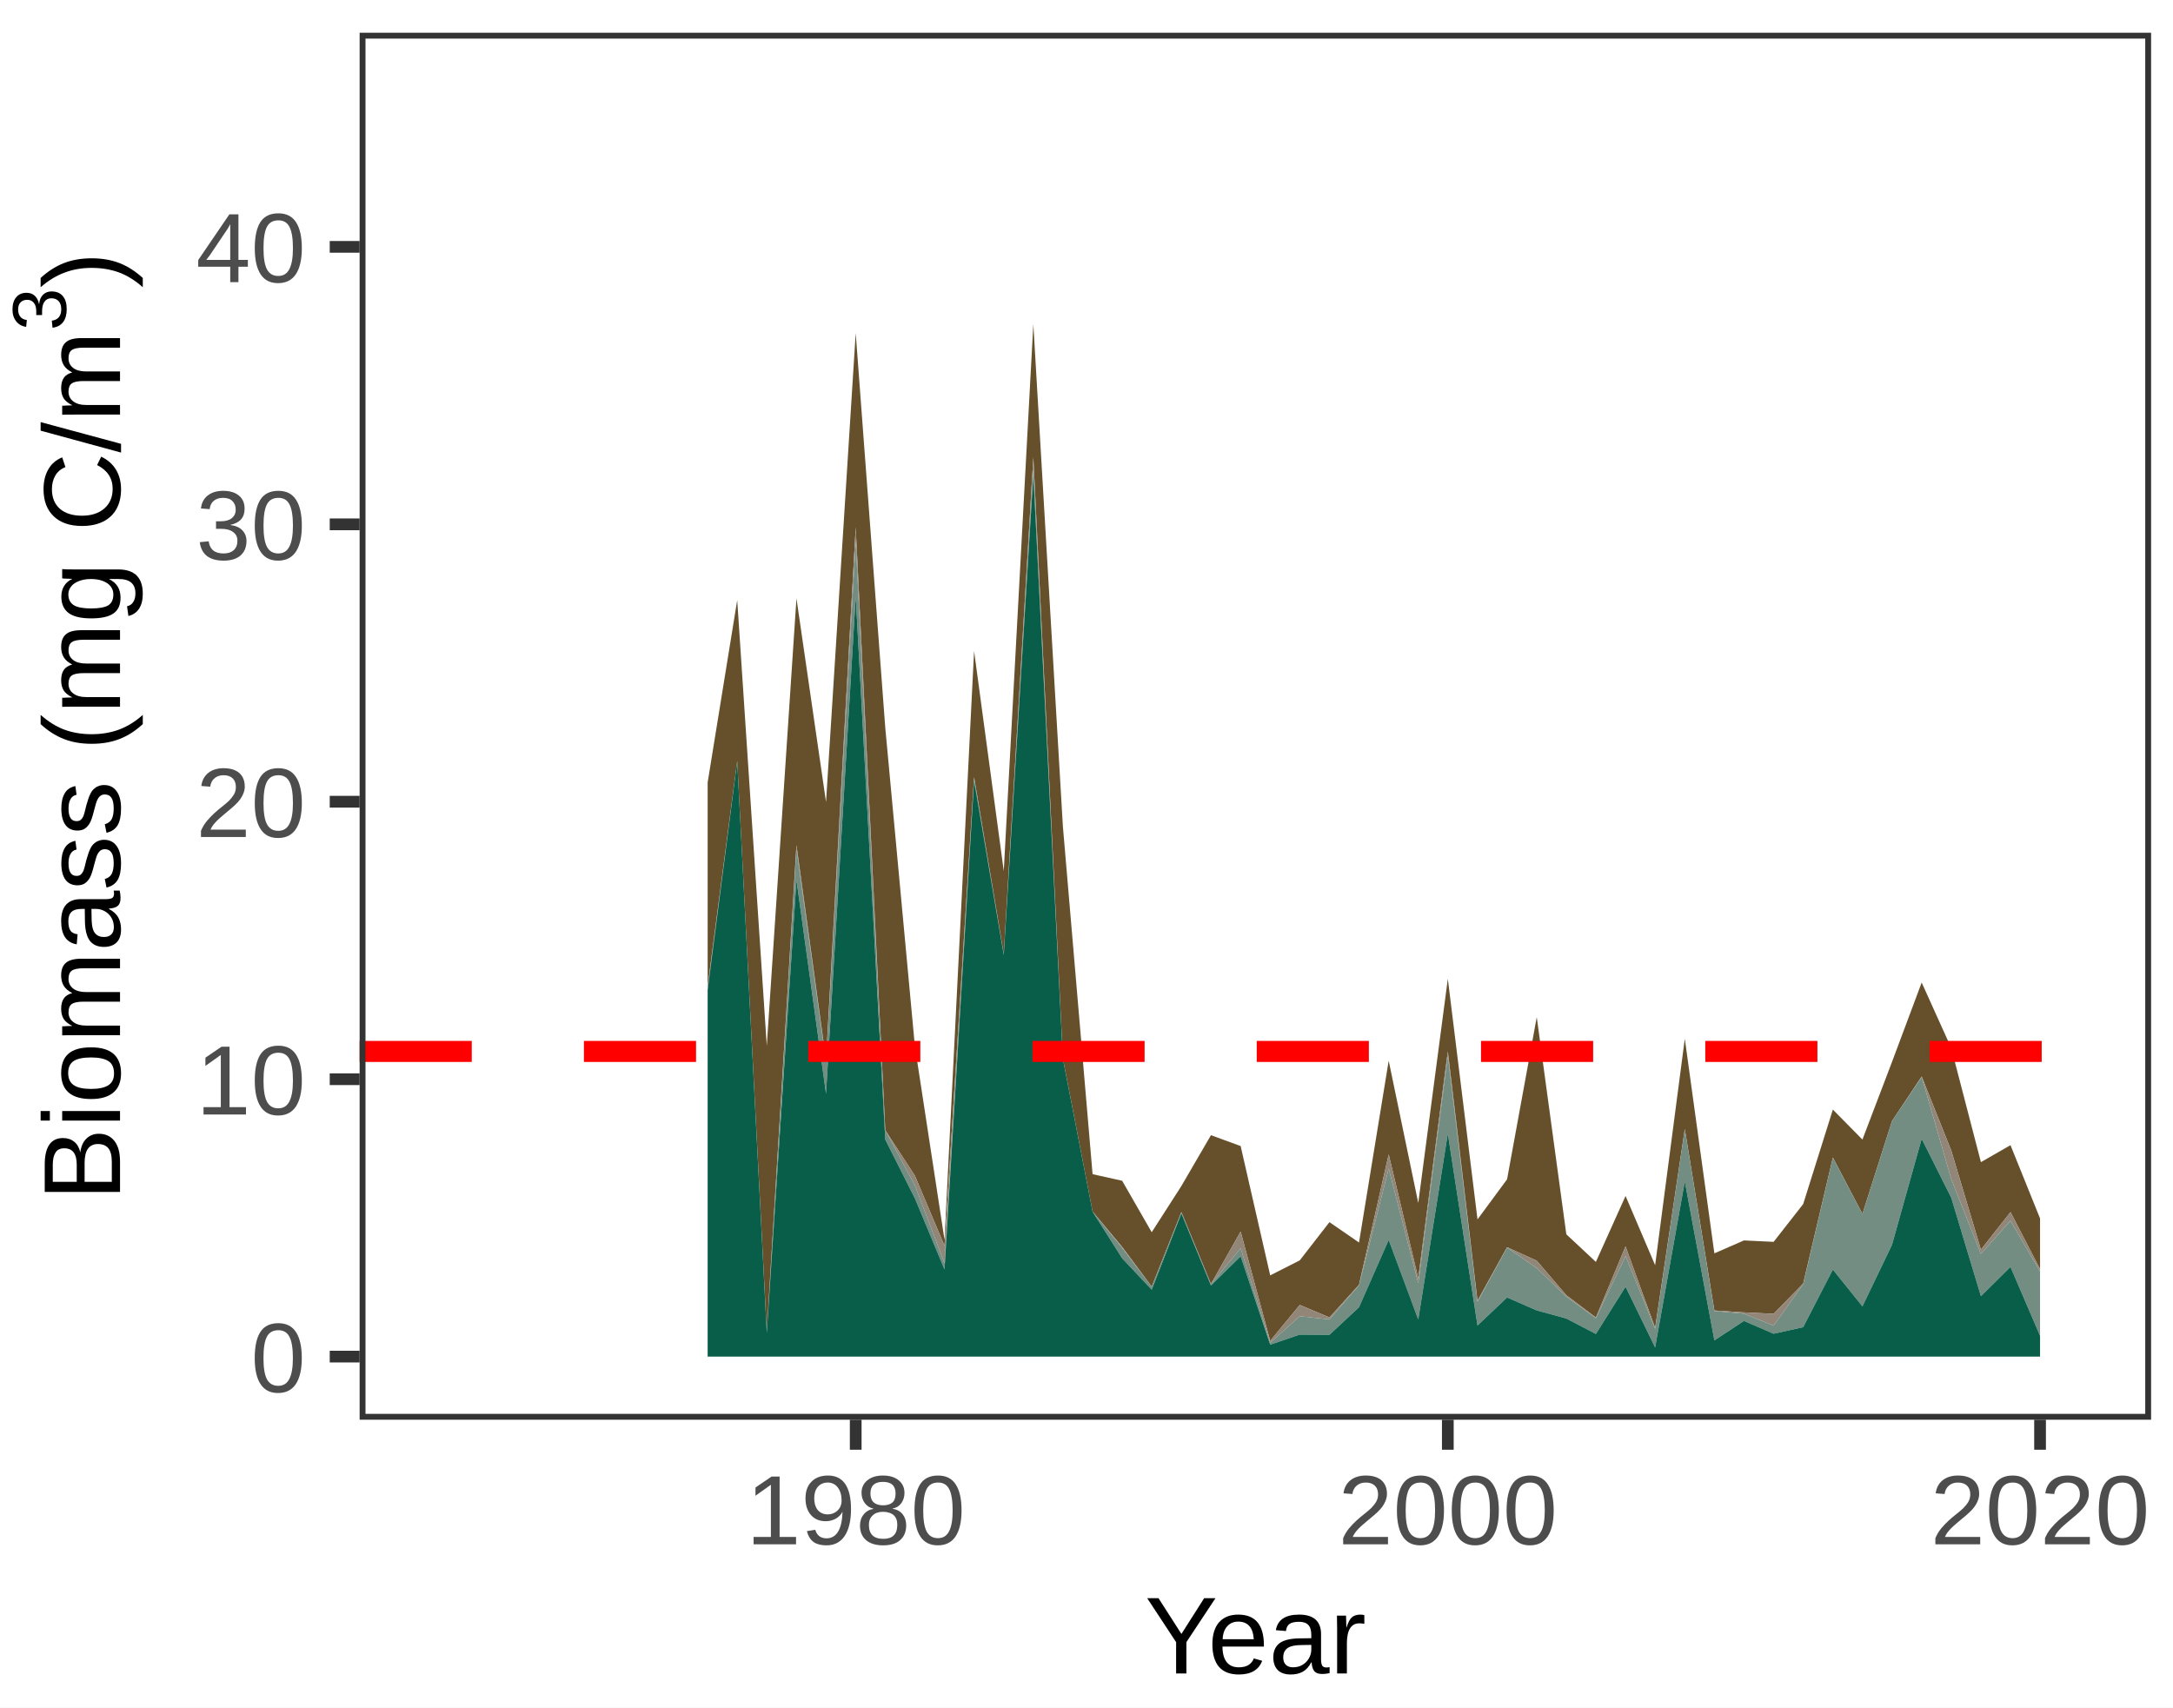
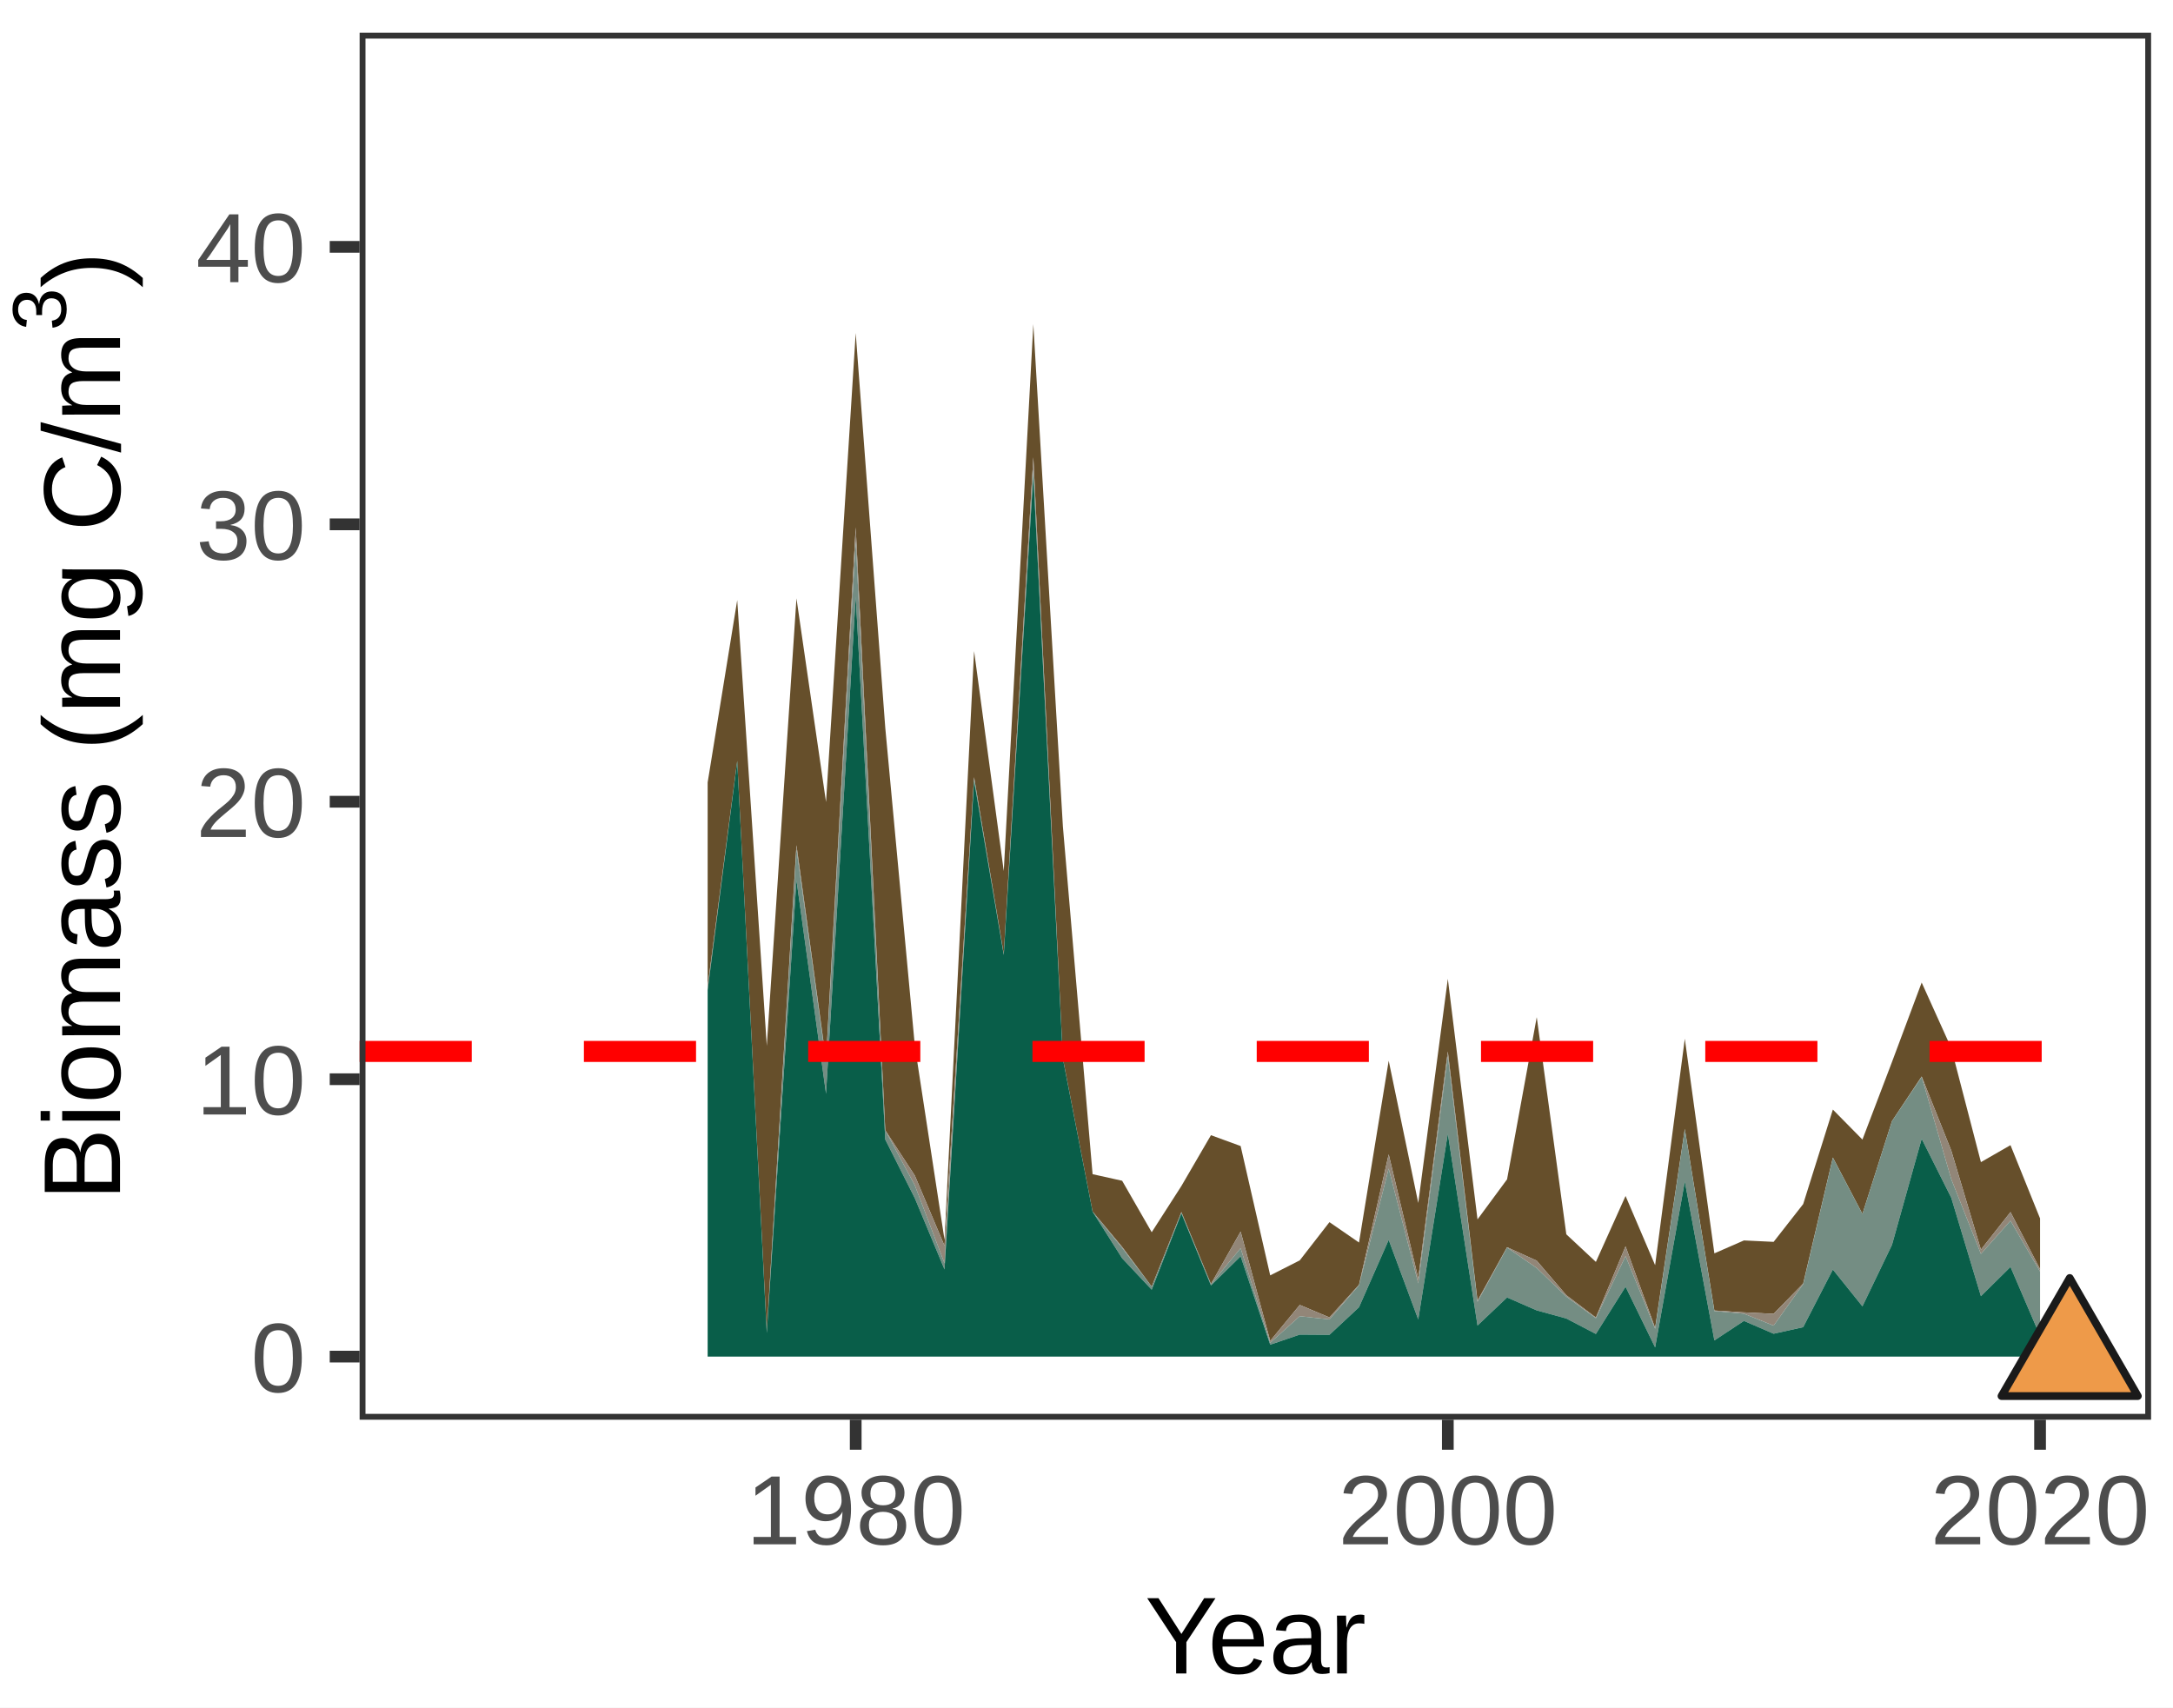
<svg xmlns="http://www.w3.org/2000/svg" class="svglite" width="198.43pt" height="155.91pt" viewBox="0 0 198.43 155.91">
  <defs>
    <style type="text/css">
    .svglite line, .svglite polyline, .svglite polygon, .svglite path, .svglite rect, .svglite circle {
      fill: none;
      stroke: #000000;
      stroke-linecap: round;
      stroke-linejoin: round;
      stroke-miterlimit: 10.00;
    }
  </style>
  </defs>
  <rect width="100%" height="100%" style="stroke: none; fill: #FFFFFF;" />
  <defs>
    <clipPath id="cpMC4wMHwxOTguNDN8MC4wMHwxNTUuOTE=">
      <rect x="0.00" y="0.00" width="198.43" height="155.91" />
    </clipPath>
  </defs>
  <g clip-path="url(#cpMC4wMHwxOTguNDN8MC4wMHwxNTUuOTE=)">
    <rect x="0.00" y="0.00" width="198.43" height="155.91" style="stroke-width: 1.07; stroke: #FFFFFF; fill: #FFFFFF;" />
  </g>
  <defs>
    <clipPath id="cpMzIuODR8MTk2LjQzfDIuOTl8MTI5LjY0">
      <rect x="32.84" y="2.99" width="163.59" height="126.65" />
    </clipPath>
  </defs>
  <g clip-path="url(#cpMzIuODR8MTk2LjQzfDIuOTl8MTI5LjY0)">
    <rect x="32.84" y="2.99" width="163.59" height="126.65" style="stroke-width: 1.07; stroke: none; fill: #FFFFFF;" />
    <polygon points="64.62,71.45 67.32,54.80 70.02,95.51 72.73,54.64 75.43,73.24 78.14,30.41 80.84,66.46 83.54,95.50 86.25,113.21 88.95,59.45 91.66,79.54 94.36,29.60 97.06,75.48 99.77,107.22 102.47,107.82 105.17,112.52 107.88,108.30 110.58,103.66 113.29,104.65 115.99,116.46 118.69,115.09 121.40,111.60 124.10,113.46 126.81,96.86 129.51,109.85 132.21,89.38 134.92,111.35 137.62,107.69 140.33,92.88 143.03,112.71 145.73,115.23 148.44,109.21 151.14,115.53 153.85,94.85 156.55,114.45 159.25,113.27 161.96,113.40 164.66,109.95 167.37,101.32 170.07,104.06 172.77,96.97 175.48,89.72 178.18,95.70 180.89,106.12 183.59,104.57 186.29,111.26 186.29,115.89 183.59,110.68 180.89,114.11 178.18,105.06 175.48,98.30 172.77,102.37 170.07,110.85 167.37,105.70 164.66,117.21 161.96,119.97 159.25,119.84 156.55,119.67 153.85,103.09 151.14,121.26 148.44,113.81 145.73,120.31 143.03,118.27 140.33,115.12 137.62,113.89 134.92,118.77 132.21,96.02 129.51,116.72 126.81,105.41 124.10,117.32 121.40,120.30 118.69,119.16 115.99,122.44 113.29,112.46 110.58,117.25 107.88,110.68 105.17,117.49 102.47,113.86 99.77,110.63 97.06,96.67 94.36,41.76 91.66,87.11 88.95,70.97 86.25,113.76 83.54,107.35 80.84,103.21 78.14,48.15 75.43,96.80 72.73,77.18 70.02,121.61 67.32,69.49 64.62,90.07 " style="stroke-width: 0.00; stroke: none; fill: #664F2B;" />
    <polyline points="64.62,71.45 67.32,54.80 70.02,95.51 72.73,54.64 75.43,73.24 78.14,30.41 80.84,66.46 83.54,95.50 86.25,113.21 88.95,59.45 91.66,79.54 94.36,29.60 97.06,75.48 99.77,107.22 102.47,107.82 105.17,112.52 107.88,108.30 110.58,103.66 113.29,104.65 115.99,116.46 118.69,115.09 121.40,111.60 124.10,113.46 126.81,96.86 129.51,109.85 132.21,89.38 134.92,111.35 137.62,107.69 140.33,92.88 143.03,112.71 145.73,115.23 148.44,109.21 151.14,115.53 153.85,94.85 156.55,114.45 159.25,113.27 161.96,113.40 164.66,109.95 167.37,101.32 170.07,104.06 172.77,96.97 175.48,89.72 178.18,95.70 180.89,106.12 183.59,104.57 186.29,111.26 " style="stroke-width: 1.07; stroke: none;" />
    <polygon points="64.62,90.07 67.32,69.49 70.02,121.61 72.73,77.18 75.43,96.80 78.14,48.15 80.84,103.21 83.54,107.35 86.25,113.76 88.95,70.97 91.66,87.11 94.36,41.76 97.06,96.67 99.77,110.63 102.47,113.86 105.17,117.49 107.88,110.68 110.58,117.25 113.29,112.46 115.99,122.44 118.69,119.16 121.40,120.30 124.10,117.32 126.81,105.41 129.51,116.72 132.21,96.02 134.92,118.77 137.62,113.89 140.33,115.12 143.03,118.27 145.73,120.31 148.44,113.81 151.14,121.26 153.85,103.09 156.55,119.67 159.25,119.84 161.96,119.97 164.66,117.21 167.37,105.70 170.07,110.85 172.77,102.37 175.48,98.30 178.18,105.06 180.89,114.11 183.59,110.68 186.29,115.89 186.29,116.11 183.59,111.47 180.89,114.50 178.18,107.67 175.48,98.34 172.77,102.37 170.07,110.85 167.37,105.71 164.66,117.26 161.96,121.05 159.25,119.96 156.55,119.72 153.85,103.11 151.14,121.33 148.44,114.70 145.73,120.37 143.03,118.40 140.33,115.79 137.62,113.92 134.92,118.87 132.21,96.42 129.51,117.18 126.81,106.71 124.10,117.36 121.40,120.48 118.69,120.19 115.99,122.61 113.29,113.98 110.58,117.26 107.88,110.71 105.17,117.49 102.47,113.95 99.77,110.63 97.06,96.68 94.36,42.85 91.66,87.13 88.95,71.06 86.25,115.36 83.54,108.24 80.84,103.22 78.14,49.43 75.43,96.97 72.73,77.52 70.02,121.61 67.32,69.49 64.62,90.41 " style="stroke-width: 0.00; stroke: none; fill: #928678;" />
    <polyline points="64.62,90.07 67.32,69.49 70.02,121.61 72.73,77.18 75.43,96.80 78.14,48.15 80.84,103.21 83.54,107.35 86.25,113.76 88.95,70.97 91.66,87.11 94.36,41.76 97.06,96.67 99.77,110.63 102.47,113.86 105.17,117.49 107.88,110.68 110.58,117.25 113.29,112.46 115.99,122.44 118.69,119.16 121.40,120.30 124.10,117.32 126.81,105.41 129.51,116.72 132.21,96.02 134.92,118.77 137.62,113.89 140.33,115.12 143.03,118.27 145.73,120.31 148.44,113.81 151.14,121.26 153.85,103.09 156.55,119.67 159.25,119.84 161.96,119.97 164.66,117.21 167.37,105.70 170.07,110.85 172.77,102.37 175.48,98.30 178.18,105.06 180.89,114.11 183.59,110.68 186.29,115.89 " style="stroke-width: 1.07; stroke: none;" />
    <polygon points="64.62,90.41 67.32,69.49 70.02,121.61 72.73,77.52 75.43,96.97 78.14,49.43 80.84,103.22 83.54,108.24 86.25,115.36 88.95,71.06 91.66,87.13 94.36,42.85 97.06,96.68 99.77,110.63 102.47,113.95 105.17,117.49 107.88,110.71 110.58,117.26 113.29,113.98 115.99,122.61 118.69,120.19 121.40,120.48 124.10,117.36 126.81,106.71 129.51,117.18 132.21,96.42 134.92,118.87 137.62,113.92 140.33,115.79 143.03,118.40 145.73,120.37 148.44,114.70 151.14,121.33 153.85,103.11 156.55,119.72 159.25,119.96 161.96,121.05 164.66,117.26 167.37,105.71 170.07,110.85 172.77,102.37 175.48,98.34 178.18,107.67 180.89,114.50 183.59,111.47 186.29,116.11 186.29,121.98 183.59,115.69 180.89,118.36 178.18,109.37 175.48,103.99 172.77,113.67 170.07,119.29 167.37,115.93 164.66,121.19 161.96,121.79 159.25,120.62 156.55,122.40 153.85,107.89 151.14,123.04 148.44,117.50 145.73,121.81 143.03,120.40 140.33,119.66 137.62,118.48 134.92,121.04 132.21,103.52 129.51,120.49 126.81,113.22 124.10,119.37 121.40,121.89 118.69,121.87 115.99,122.79 113.29,114.72 110.58,117.38 107.88,110.80 105.17,117.77 102.47,114.90 99.77,110.64 97.06,96.69 94.36,43.34 91.66,87.20 88.95,71.29 86.25,115.92 83.54,109.42 80.84,104.06 78.14,54.49 75.43,99.88 72.73,80.38 70.02,121.72 67.32,69.51 64.62,90.41 " style="stroke-width: 0.00; stroke: none; fill: #748D83;" />
    <polyline points="64.62,90.41 67.32,69.49 70.02,121.61 72.73,77.52 75.43,96.97 78.14,49.43 80.84,103.22 83.54,108.24 86.25,115.36 88.95,71.06 91.66,87.13 94.36,42.85 97.06,96.68 99.77,110.63 102.47,113.95 105.17,117.49 107.88,110.71 110.58,117.26 113.29,113.98 115.99,122.61 118.69,120.19 121.40,120.48 124.10,117.36 126.81,106.71 129.51,117.18 132.21,96.42 134.92,118.87 137.62,113.92 140.33,115.79 143.03,118.40 145.73,120.37 148.44,114.70 151.14,121.33 153.85,103.11 156.55,119.72 159.25,119.96 161.96,121.05 164.66,117.26 167.37,105.71 170.07,110.85 172.77,102.37 175.48,98.34 178.18,107.67 180.89,114.50 183.59,111.47 186.29,116.11 " style="stroke-width: 1.07; stroke: none;" />
    <polygon points="64.62,90.41 67.32,69.51 70.02,121.72 72.73,80.38 75.43,99.88 78.14,54.49 80.84,104.06 83.54,109.42 86.25,115.92 88.95,71.29 91.66,87.20 94.36,43.34 97.06,96.69 99.77,110.64 102.47,114.90 105.17,117.77 107.88,110.80 110.58,117.38 113.29,114.72 115.99,122.79 118.69,121.87 121.40,121.89 124.10,119.37 126.81,113.22 129.51,120.49 132.21,103.52 134.92,121.04 137.62,118.48 140.33,119.66 143.03,120.40 145.73,121.81 148.44,117.50 151.14,123.04 153.85,107.89 156.55,122.40 159.25,120.62 161.96,121.79 164.66,121.19 167.37,115.93 170.07,119.29 172.77,113.67 175.48,103.99 178.18,109.37 180.89,118.36 183.59,115.69 186.29,121.98 186.29,123.88 183.59,123.88 180.89,123.88 178.18,123.88 175.48,123.88 172.77,123.88 170.07,123.88 167.37,123.88 164.66,123.88 161.96,123.88 159.25,123.88 156.55,123.88 153.85,123.88 151.14,123.88 148.44,123.88 145.73,123.88 143.03,123.88 140.33,123.88 137.62,123.88 134.92,123.88 132.21,123.88 129.51,123.88 126.81,123.88 124.10,123.88 121.40,123.88 118.69,123.88 115.99,123.88 113.29,123.88 110.58,123.88 107.88,123.88 105.17,123.88 102.47,123.88 99.77,123.88 97.06,123.88 94.36,123.88 91.66,123.88 88.95,123.88 86.25,123.88 83.54,123.88 80.84,123.88 78.14,123.88 75.43,123.88 72.73,123.88 70.02,123.88 67.32,123.88 64.62,123.88 " style="stroke-width: 0.00; stroke: none; fill: #095E49;" />
    <polyline points="64.62,90.41 67.32,69.51 70.02,121.72 72.73,80.38 75.43,99.88 78.14,54.49 80.84,104.06 83.54,109.42 86.25,115.92 88.95,71.29 91.66,87.20 94.36,43.34 97.06,96.69 99.77,110.64 102.47,114.90 105.17,117.77 107.88,110.80 110.58,117.38 113.29,114.72 115.99,122.79 118.69,121.87 121.40,121.89 124.10,119.37 126.81,113.22 129.51,120.49 132.21,103.52 134.92,121.04 137.62,118.48 140.33,119.66 143.03,120.40 145.73,121.81 148.44,117.50 151.14,123.04 153.85,107.89 156.55,122.40 159.25,120.62 161.96,121.79 164.66,121.19 167.37,115.93 170.07,119.29 172.77,113.67 175.48,103.99 178.18,109.37 180.89,118.36 183.59,115.69 186.29,121.98 " style="stroke-width: 1.07; stroke: none;" />
+     <polygon points="189.00,116.70 195.22,127.48 182.77,127.48 " style="stroke-width: 0.71; stroke: #1A1A1A; fill: #EE9A49;" />
    <line x1="32.84" y1="96.01" x2="196.43" y2="96.01" style="stroke-width: 1.92; stroke: #FF0000; stroke-dasharray: 10.24,10.24; stroke-linecap: butt;" />
    <rect x="32.84" y="2.99" width="163.59" height="126.65" style="stroke-width: 1.07; stroke: #333333;" />
  </g>
  <g clip-path="url(#cpMC4wMHwxOTguNDN8MC4wMHwxNTUuOTE=)">
    <text x="27.91" y="127.11" text-anchor="end" style="font-size: 9.00px; fill: #4D4D4D; font-family: Arial;" textLength="5.00px" lengthAdjust="spacingAndGlyphs">0</text>
    <text x="27.91" y="101.77" text-anchor="end" style="font-size: 9.00px; fill: #4D4D4D; font-family: Arial;" textLength="10.01px" lengthAdjust="spacingAndGlyphs">10</text>
    <text x="27.91" y="76.43" text-anchor="end" style="font-size: 9.00px; fill: #4D4D4D; font-family: Arial;" textLength="10.01px" lengthAdjust="spacingAndGlyphs">20</text>
    <text x="27.91" y="51.10" text-anchor="end" style="font-size: 9.00px; fill: #4D4D4D; font-family: Arial;" textLength="10.01px" lengthAdjust="spacingAndGlyphs">30</text>
    <text x="27.91" y="25.76" text-anchor="end" style="font-size: 9.00px; fill: #4D4D4D; font-family: Arial;" textLength="10.01px" lengthAdjust="spacingAndGlyphs">40</text>
    <polyline points="30.11,123.88 32.84,123.88 " style="stroke-width: 1.07; stroke: #333333; stroke-linecap: butt;" />
    <polyline points="30.11,98.55 32.84,98.55 " style="stroke-width: 1.07; stroke: #333333; stroke-linecap: butt;" />
    <polyline points="30.11,73.21 32.84,73.21 " style="stroke-width: 1.07; stroke: #333333; stroke-linecap: butt;" />
    <polyline points="30.11,47.88 32.84,47.88 " style="stroke-width: 1.07; stroke: #333333; stroke-linecap: butt;" />
    <polyline points="30.11,22.54 32.84,22.54 " style="stroke-width: 1.07; stroke: #333333; stroke-linecap: butt;" />
    <polyline points="78.14,132.38 78.14,129.64 " style="stroke-width: 1.07; stroke: #333333; stroke-linecap: butt;" />
    <polyline points="132.21,132.38 132.21,129.64 " style="stroke-width: 1.07; stroke: #333333; stroke-linecap: butt;" />
    <polyline points="186.29,132.38 186.29,129.64 " style="stroke-width: 1.07; stroke: #333333; stroke-linecap: butt;" />
    <text x="78.14" y="141.02" text-anchor="middle" style="font-size: 9.00px; fill: #4D4D4D; font-family: Arial;" textLength="20.02px" lengthAdjust="spacingAndGlyphs">1980</text>
    <text x="132.21" y="141.02" text-anchor="middle" style="font-size: 9.00px; fill: #4D4D4D; font-family: Arial;" textLength="20.02px" lengthAdjust="spacingAndGlyphs">2000</text>
    <text x="186.29" y="141.02" text-anchor="middle" style="font-size: 9.00px; fill: #4D4D4D; font-family: Arial;" textLength="20.02px" lengthAdjust="spacingAndGlyphs">2020</text>
    <text x="114.64" y="152.81" text-anchor="middle" style="font-size: 10.00px; font-family: Arial;" textLength="20.22px" lengthAdjust="spacingAndGlyphs">Year</text>
    <text transform="translate(10.96,109.67) rotate(-90)" style="font-size: 10.00px; font-family: Arial;" textLength="79.48px" lengthAdjust="spacingAndGlyphs">Biomass (mg C/m</text>
    <text transform="translate(6.03,30.19) rotate(-90)" style="font-size: 7.00px; font-family: Arial;" textLength="3.90px" lengthAdjust="spacingAndGlyphs">3</text>
    <text transform="translate(10.96,26.29) rotate(-90)" style="font-size: 10.00px; font-family: Arial;" textLength="3.33px" lengthAdjust="spacingAndGlyphs">)</text>
  </g>
</svg>
